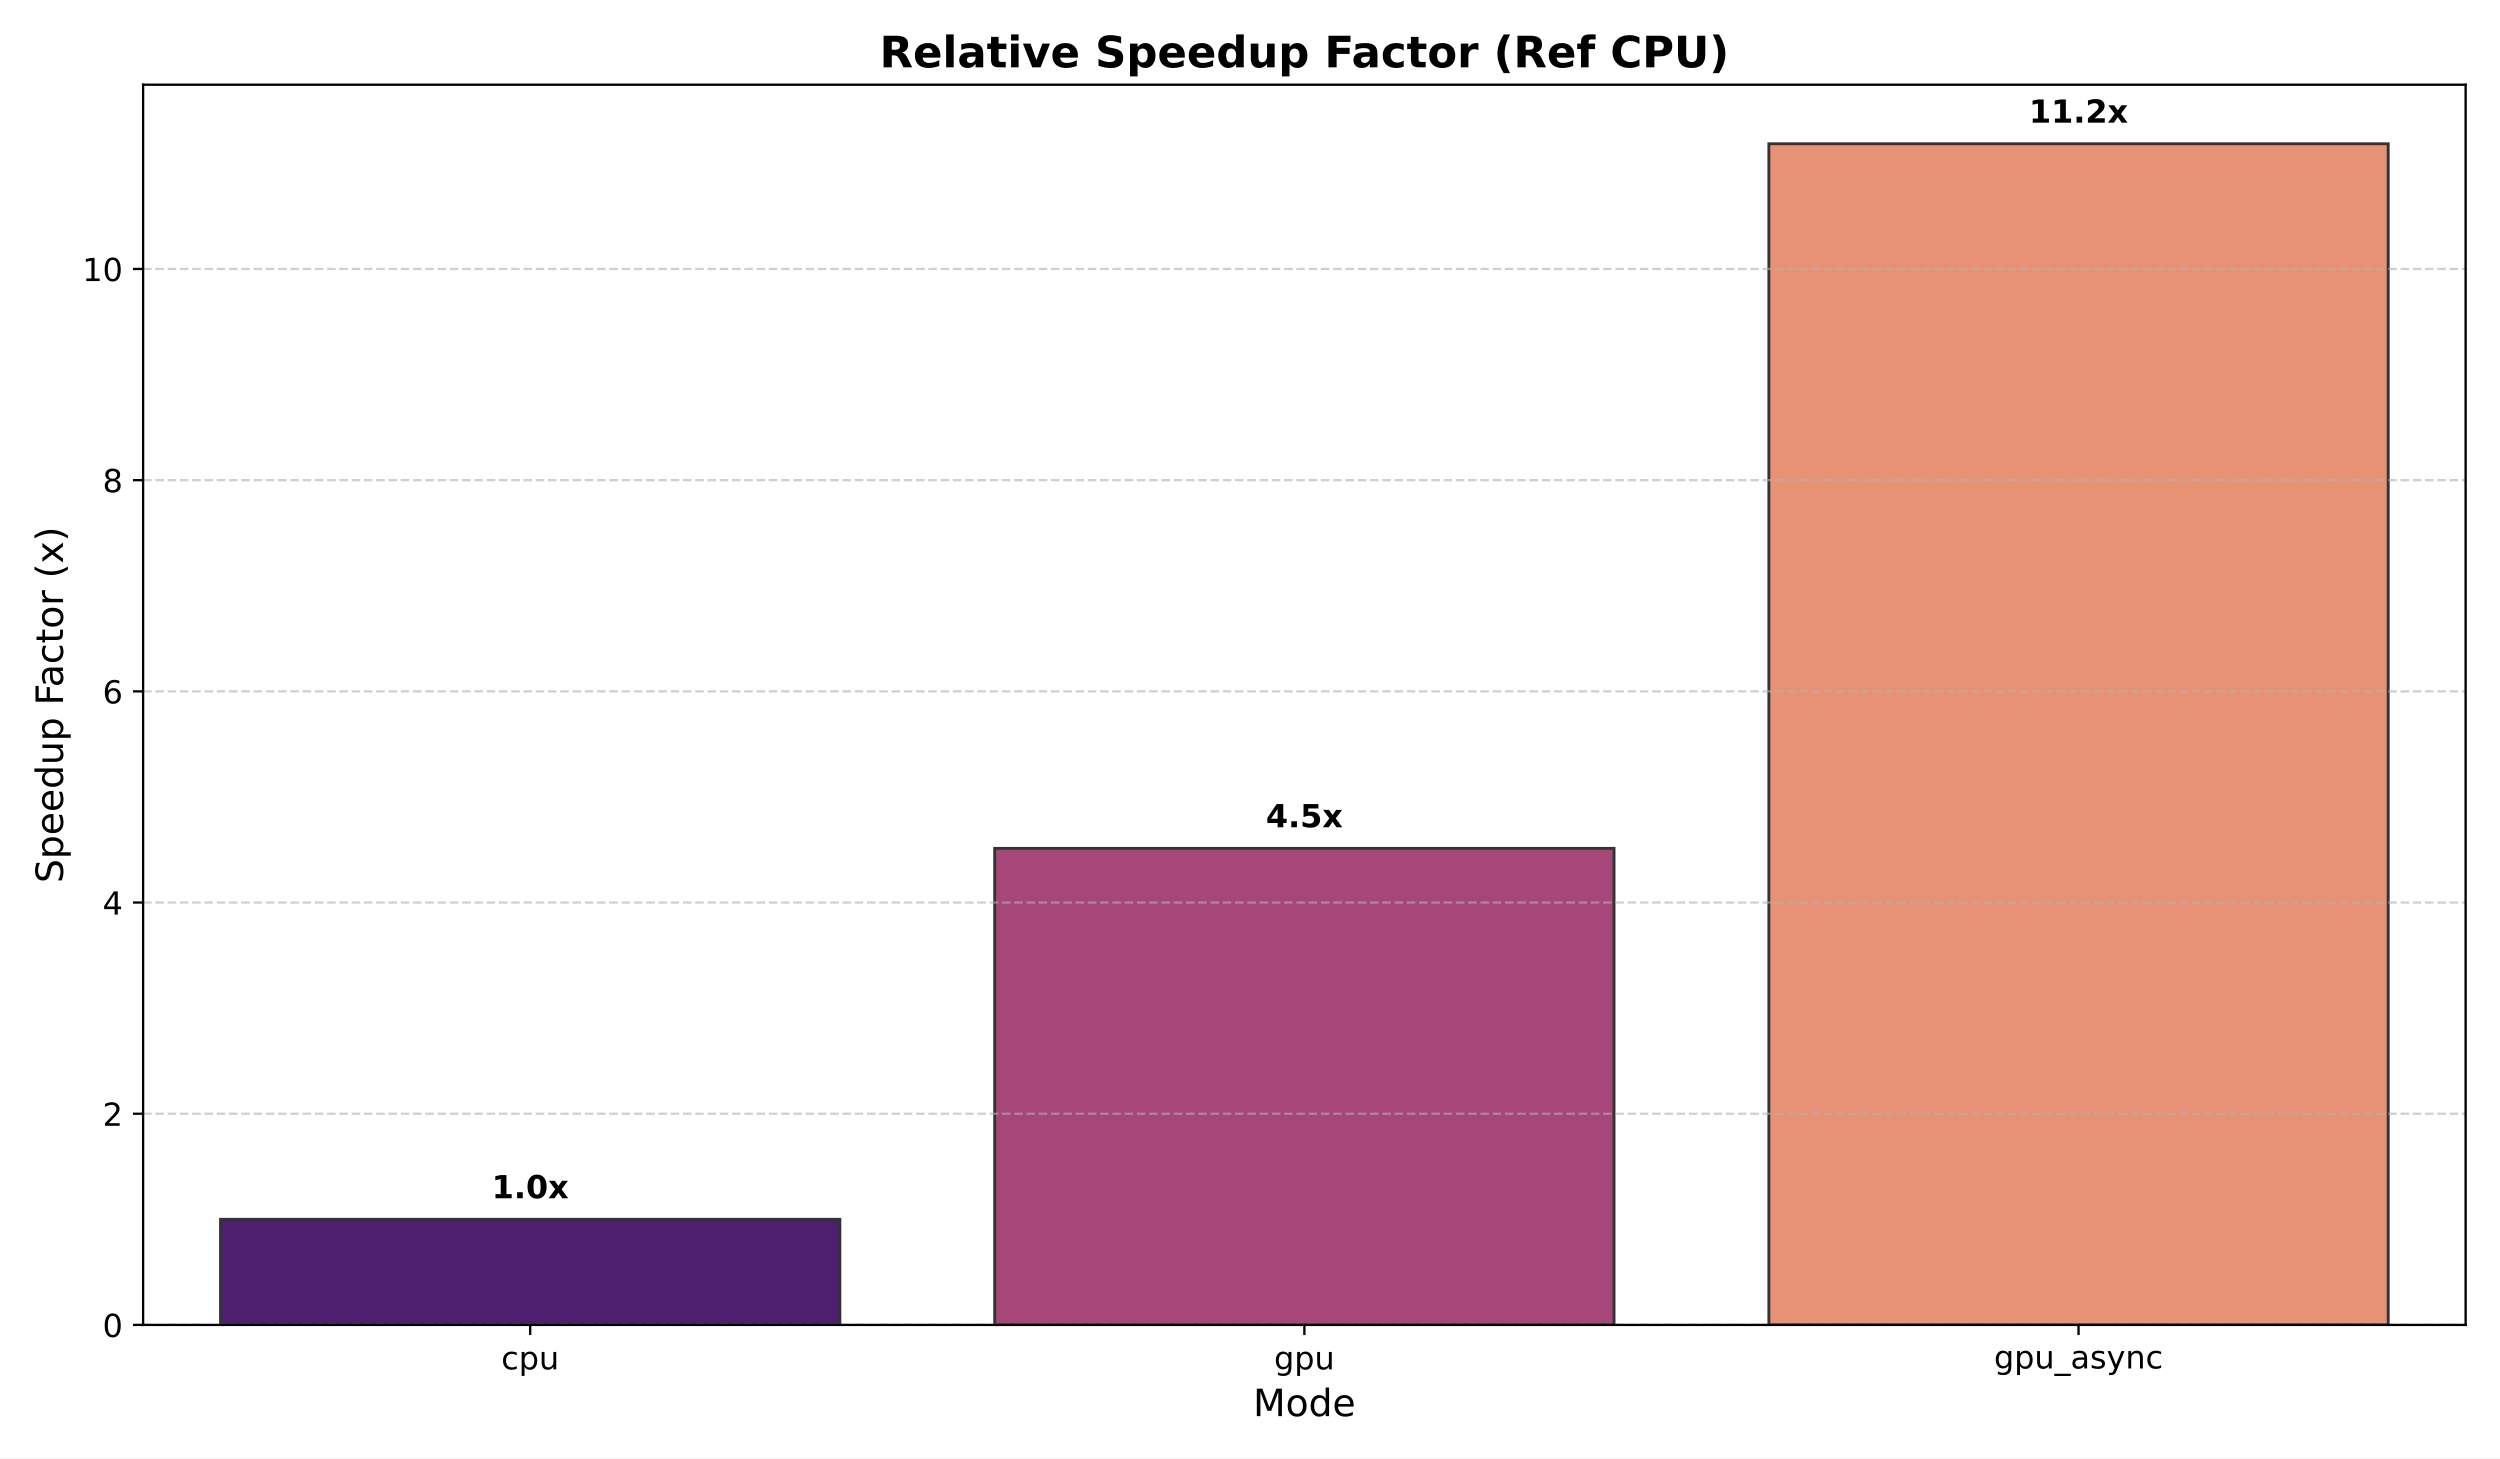
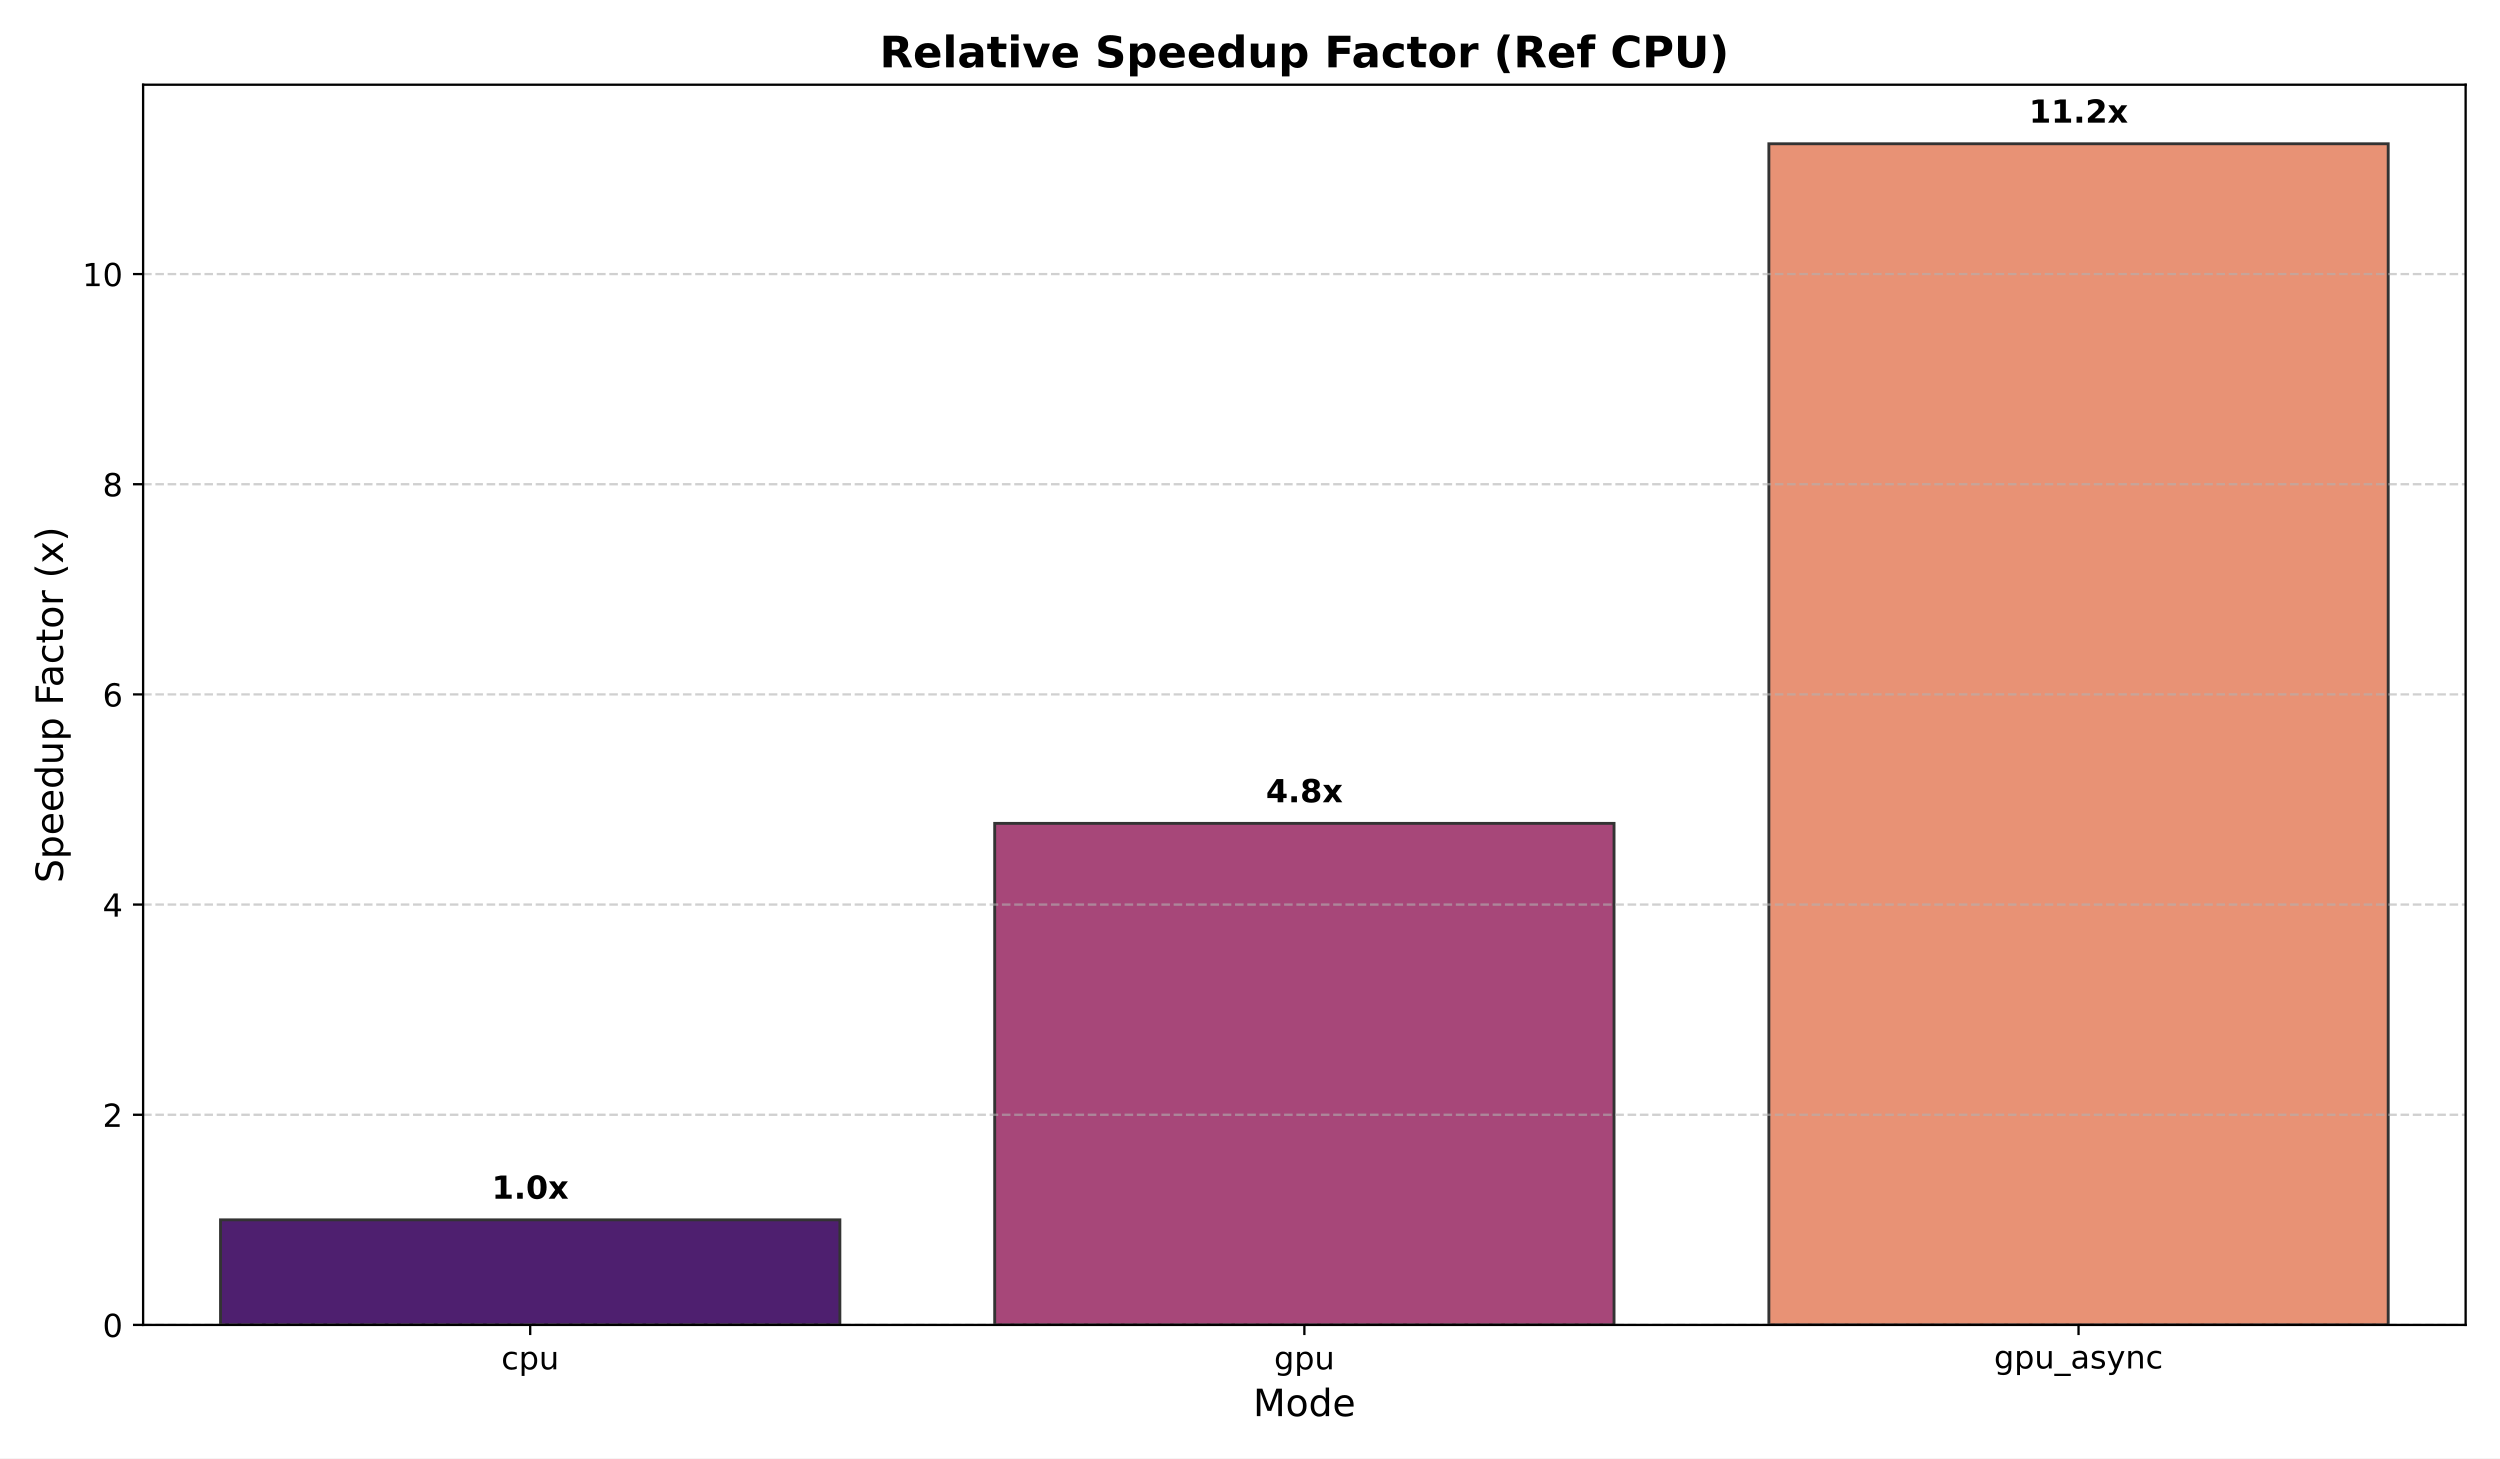
<svg xmlns="http://www.w3.org/2000/svg" xmlns:xlink="http://www.w3.org/1999/xlink" width="864pt" height="504pt" viewBox="0 0 864 504" version="1.1">
  <defs>
    <style type="text/css">*{stroke-linejoin: round; stroke-linecap: butt}</style>
  </defs>
  <g id="figure_1">
    <g id="patch_1">
      <path d="M 0 504  L 864 504  L 864 0  L 0 0  z " style="fill: #ffffff" />
    </g>
    <g id="axes_1">
      <g id="patch_2">
        <path d="M 49.459 457.892  L 852.12 457.892  L 852.12 29.278  L 49.459 29.278  z " style="fill: #ffffff" />
      </g>
      <g id="patch_3">
-         <path d="M 76.214 457.892  L 290.257 457.892  L 290.257 421.398  L 76.214 421.398  z " clip-path="url(#p00da187eca)" style="fill: #4e1f6f; stroke: #333333; stroke-linejoin: miter" />
+         <path d="M 76.214 457.892  L 290.257 457.892  L 290.257 421.575  L 76.214 421.575  z " clip-path="url(#p76465fd017)" style="fill: #4e1f6f; stroke: #333333; stroke-linejoin: miter" />
      </g>
      <g id="patch_4">
-         <path d="M 343.768 457.892  L 557.811 457.892  L 557.811 293.195  L 343.768 293.195  z " clip-path="url(#p00da187eca)" style="fill: #a74779; stroke: #333333; stroke-linejoin: miter" />
+         <path d="M 343.768 457.892  L 557.811 457.892  L 557.811 284.558  L 343.768 284.558  z " clip-path="url(#p76465fd017)" style="fill: #a74779; stroke: #333333; stroke-linejoin: miter" />
      </g>
      <g id="patch_5">
-         <path d="M 611.322 457.892  L 825.365 457.892  L 825.365 49.688  L 611.322 49.688  z " clip-path="url(#p00da187eca)" style="fill: #e89275; stroke: #333333; stroke-linejoin: miter" />
+         <path d="M 611.322 457.892  L 825.365 457.892  L 825.365 49.688  L 611.322 49.688  z " clip-path="url(#p76465fd017)" style="fill: #e89275; stroke: #333333; stroke-linejoin: miter" />
      </g>
      <g id="matplotlib.axis_1">
        <g id="xtick_1">
          <g id="line2d_1">
            <defs>
-               <path id="ma05ad06852" d="M 0 0  L 0 3.5  " style="stroke: #000000; stroke-width: 0.8" />
+               <path id="maa1387b00d" d="M 0 0  L 0 3.5  " style="stroke: #000000; stroke-width: 0.8" />
            </defs>
            <g>
-               <use xlink:href="#ma05ad06852" x="183.236" y="457.892" style="stroke: #000000; stroke-width: 0.8" />
+               <use xlink:href="#maa1387b00d" x="183.236" y="457.892" style="stroke: #000000; stroke-width: 0.8" />
            </g>
          </g>
          <g id="text_1">
            <text style="font-size: 11px; font-family: 'DejaVu Sans', 'Bitstream Vera Sans', 'Computer Modern Sans Serif', 'Lucida Grande', 'Verdana', 'Geneva', 'Lucid', 'Arial', 'Helvetica', 'Avant Garde', sans-serif; text-anchor: middle" x="183.236" y="473.251" transform="rotate(-0 183.2359 473.2508)">cpu</text>
          </g>
        </g>
        <g id="xtick_2">
          <g id="line2d_2">
            <g>
-               <use xlink:href="#ma05ad06852" x="450.79" y="457.892" style="stroke: #000000; stroke-width: 0.8" />
+               <use xlink:href="#maa1387b00d" x="450.79" y="457.892" style="stroke: #000000; stroke-width: 0.8" />
            </g>
          </g>
          <g id="text_2">
            <text style="font-size: 11px; font-family: 'DejaVu Sans', 'Bitstream Vera Sans', 'Computer Modern Sans Serif', 'Lucida Grande', 'Verdana', 'Geneva', 'Lucid', 'Arial', 'Helvetica', 'Avant Garde', sans-serif; text-anchor: middle" x="450.79" y="473.251" transform="rotate(-0 450.7895 473.2508)">gpu</text>
          </g>
        </g>
        <g id="xtick_3">
          <g id="line2d_3">
            <g>
-               <use xlink:href="#ma05ad06852" x="718.343" y="457.892" style="stroke: #000000; stroke-width: 0.8" />
+               <use xlink:href="#maa1387b00d" x="718.343" y="457.892" style="stroke: #000000; stroke-width: 0.8" />
            </g>
          </g>
          <g id="text_3">
            <text style="font-size: 11px; font-family: 'DejaVu Sans', 'Bitstream Vera Sans', 'Computer Modern Sans Serif', 'Lucida Grande', 'Verdana', 'Geneva', 'Lucid', 'Arial', 'Helvetica', 'Avant Garde', sans-serif; text-anchor: middle" x="718.343" y="472.945" transform="rotate(-0 718.3432 472.9448)">gpu_async</text>
          </g>
        </g>
        <g id="text_4">
          <text style="font-size: 13px; font-family: 'DejaVu Sans', 'Bitstream Vera Sans', 'Computer Modern Sans Serif', 'Lucida Grande', 'Verdana', 'Geneva', 'Lucid', 'Arial', 'Helvetica', 'Avant Garde', sans-serif; text-anchor: middle" x="450.79" y="489.416" transform="rotate(-0 450.7895 489.4164)">Mode</text>
        </g>
      </g>
      <g id="matplotlib.axis_2">
        <g id="ytick_1">
          <g id="line2d_4">
-             <path d="M 49.459 457.892  L 852.12 457.892  " clip-path="url(#p00da187eca)" style="fill: none; stroke-dasharray: 2.96,1.28; stroke-dashoffset: 0; stroke: #b0b0b0; stroke-opacity: 0.6; stroke-width: 0.8" />
+             <path d="M 49.459 457.892  L 852.12 457.892  " clip-path="url(#p76465fd017)" style="fill: none; stroke-dasharray: 2.96,1.28; stroke-dashoffset: 0; stroke: #b0b0b0; stroke-opacity: 0.6; stroke-width: 0.8" />
          </g>
          <g id="line2d_5">
            <defs>
-               <path id="m105b206317" d="M 0 0  L -3.5 0  " style="stroke: #000000; stroke-width: 0.8" />
+               <path id="m927c526bcd" d="M 0 0  L -3.5 0  " style="stroke: #000000; stroke-width: 0.8" />
            </defs>
            <g>
-               <use xlink:href="#m105b206317" x="49.459" y="457.892" style="stroke: #000000; stroke-width: 0.8" />
+               <use xlink:href="#m927c526bcd" x="49.459" y="457.892" style="stroke: #000000; stroke-width: 0.8" />
            </g>
          </g>
          <g id="text_5">
            <text style="font-size: 11px; font-family: 'DejaVu Sans', 'Bitstream Vera Sans', 'Computer Modern Sans Serif', 'Lucida Grande', 'Verdana', 'Geneva', 'Lucid', 'Arial', 'Helvetica', 'Avant Garde', sans-serif; text-anchor: end" x="42.459" y="462.072" transform="rotate(-0 42.45906 462.0716)">0</text>
          </g>
        </g>
        <g id="ytick_2">
          <g id="line2d_6">
-             <path d="M 49.459 384.904  L 852.12 384.904  " clip-path="url(#p00da187eca)" style="fill: none; stroke-dasharray: 2.96,1.28; stroke-dashoffset: 0; stroke: #b0b0b0; stroke-opacity: 0.6; stroke-width: 0.8" />
+             <path d="M 49.459 385.257  L 852.12 385.257  " clip-path="url(#p76465fd017)" style="fill: none; stroke-dasharray: 2.96,1.28; stroke-dashoffset: 0; stroke: #b0b0b0; stroke-opacity: 0.6; stroke-width: 0.8" />
          </g>
          <g id="line2d_7">
            <g>
-               <use xlink:href="#m105b206317" x="49.459" y="384.904" style="stroke: #000000; stroke-width: 0.8" />
+               <use xlink:href="#m927c526bcd" x="49.459" y="385.257" style="stroke: #000000; stroke-width: 0.8" />
            </g>
          </g>
          <g id="text_6">
-             <text style="font-size: 11px; font-family: 'DejaVu Sans', 'Bitstream Vera Sans', 'Computer Modern Sans Serif', 'Lucida Grande', 'Verdana', 'Geneva', 'Lucid', 'Arial', 'Helvetica', 'Avant Garde', sans-serif; text-anchor: end" x="42.459" y="389.083" transform="rotate(-0 42.45906 389.0835)">2</text>
+             <text style="font-size: 11px; font-family: 'DejaVu Sans', 'Bitstream Vera Sans', 'Computer Modern Sans Serif', 'Lucida Grande', 'Verdana', 'Geneva', 'Lucid', 'Arial', 'Helvetica', 'Avant Garde', sans-serif; text-anchor: end" x="42.459" y="389.436" transform="rotate(-0 42.45906 389.436)">2</text>
          </g>
        </g>
        <g id="ytick_3">
          <g id="line2d_8">
-             <path d="M 49.459 311.916  L 852.12 311.916  " clip-path="url(#p00da187eca)" style="fill: none; stroke-dasharray: 2.96,1.28; stroke-dashoffset: 0; stroke: #b0b0b0; stroke-opacity: 0.6; stroke-width: 0.8" />
+             <path d="M 49.459 312.621  L 852.12 312.621  " clip-path="url(#p76465fd017)" style="fill: none; stroke-dasharray: 2.96,1.28; stroke-dashoffset: 0; stroke: #b0b0b0; stroke-opacity: 0.6; stroke-width: 0.8" />
          </g>
          <g id="line2d_9">
            <g>
-               <use xlink:href="#m105b206317" x="49.459" y="311.916" style="stroke: #000000; stroke-width: 0.8" />
+               <use xlink:href="#m927c526bcd" x="49.459" y="312.621" style="stroke: #000000; stroke-width: 0.8" />
            </g>
          </g>
          <g id="text_7">
-             <text style="font-size: 11px; font-family: 'DejaVu Sans', 'Bitstream Vera Sans', 'Computer Modern Sans Serif', 'Lucida Grande', 'Verdana', 'Geneva', 'Lucid', 'Arial', 'Helvetica', 'Avant Garde', sans-serif; text-anchor: end" x="42.459" y="316.095" transform="rotate(-0 42.45906 316.0953)">4</text>
+             <text style="font-size: 11px; font-family: 'DejaVu Sans', 'Bitstream Vera Sans', 'Computer Modern Sans Serif', 'Lucida Grande', 'Verdana', 'Geneva', 'Lucid', 'Arial', 'Helvetica', 'Avant Garde', sans-serif; text-anchor: end" x="42.459" y="316.8" transform="rotate(-0 42.45906 316.8004)">4</text>
          </g>
        </g>
        <g id="ytick_4">
          <g id="line2d_10">
-             <path d="M 49.459 238.928  L 852.12 238.928  " clip-path="url(#p00da187eca)" style="fill: none; stroke-dasharray: 2.96,1.28; stroke-dashoffset: 0; stroke: #b0b0b0; stroke-opacity: 0.6; stroke-width: 0.8" />
+             <path d="M 49.459 239.986  L 852.12 239.986  " clip-path="url(#p76465fd017)" style="fill: none; stroke-dasharray: 2.96,1.28; stroke-dashoffset: 0; stroke: #b0b0b0; stroke-opacity: 0.6; stroke-width: 0.8" />
          </g>
          <g id="line2d_11">
            <g>
-               <use xlink:href="#m105b206317" x="49.459" y="238.928" style="stroke: #000000; stroke-width: 0.8" />
+               <use xlink:href="#m927c526bcd" x="49.459" y="239.986" style="stroke: #000000; stroke-width: 0.8" />
            </g>
          </g>
          <g id="text_8">
-             <text style="font-size: 11px; font-family: 'DejaVu Sans', 'Bitstream Vera Sans', 'Computer Modern Sans Serif', 'Lucida Grande', 'Verdana', 'Geneva', 'Lucid', 'Arial', 'Helvetica', 'Avant Garde', sans-serif; text-anchor: end" x="42.459" y="243.107" transform="rotate(-0 42.45906 243.1071)">6</text>
+             <text style="font-size: 11px; font-family: 'DejaVu Sans', 'Bitstream Vera Sans', 'Computer Modern Sans Serif', 'Lucida Grande', 'Verdana', 'Geneva', 'Lucid', 'Arial', 'Helvetica', 'Avant Garde', sans-serif; text-anchor: end" x="42.459" y="244.165" transform="rotate(-0 42.45906 244.1647)">6</text>
          </g>
        </g>
        <g id="ytick_5">
          <g id="line2d_12">
-             <path d="M 49.459 165.94  L 852.12 165.94  " clip-path="url(#p00da187eca)" style="fill: none; stroke-dasharray: 2.96,1.28; stroke-dashoffset: 0; stroke: #b0b0b0; stroke-opacity: 0.6; stroke-width: 0.8" />
+             <path d="M 49.459 167.35  L 852.12 167.35  " clip-path="url(#p76465fd017)" style="fill: none; stroke-dasharray: 2.96,1.28; stroke-dashoffset: 0; stroke: #b0b0b0; stroke-opacity: 0.6; stroke-width: 0.8" />
          </g>
          <g id="line2d_13">
            <g>
-               <use xlink:href="#m105b206317" x="49.459" y="165.94" style="stroke: #000000; stroke-width: 0.8" />
+               <use xlink:href="#m927c526bcd" x="49.459" y="167.35" style="stroke: #000000; stroke-width: 0.8" />
            </g>
          </g>
          <g id="text_9">
-             <text style="font-size: 11px; font-family: 'DejaVu Sans', 'Bitstream Vera Sans', 'Computer Modern Sans Serif', 'Lucida Grande', 'Verdana', 'Geneva', 'Lucid', 'Arial', 'Helvetica', 'Avant Garde', sans-serif; text-anchor: end" x="42.459" y="170.119" transform="rotate(-0 42.45906 170.1189)">8</text>
+             <text style="font-size: 11px; font-family: 'DejaVu Sans', 'Bitstream Vera Sans', 'Computer Modern Sans Serif', 'Lucida Grande', 'Verdana', 'Geneva', 'Lucid', 'Arial', 'Helvetica', 'Avant Garde', sans-serif; text-anchor: end" x="42.459" y="171.529" transform="rotate(-0 42.45906 171.5291)">8</text>
          </g>
        </g>
        <g id="ytick_6">
          <g id="line2d_14">
-             <path d="M 49.459 92.952  L 852.12 92.952  " clip-path="url(#p00da187eca)" style="fill: none; stroke-dasharray: 2.96,1.28; stroke-dashoffset: 0; stroke: #b0b0b0; stroke-opacity: 0.6; stroke-width: 0.8" />
+             <path d="M 49.459 94.714  L 852.12 94.714  " clip-path="url(#p76465fd017)" style="fill: none; stroke-dasharray: 2.96,1.28; stroke-dashoffset: 0; stroke: #b0b0b0; stroke-opacity: 0.6; stroke-width: 0.8" />
          </g>
          <g id="line2d_15">
            <g>
-               <use xlink:href="#m105b206317" x="49.459" y="92.952" style="stroke: #000000; stroke-width: 0.8" />
+               <use xlink:href="#m927c526bcd" x="49.459" y="94.714" style="stroke: #000000; stroke-width: 0.8" />
            </g>
          </g>
          <g id="text_10">
-             <text style="font-size: 11px; font-family: 'DejaVu Sans', 'Bitstream Vera Sans', 'Computer Modern Sans Serif', 'Lucida Grande', 'Verdana', 'Geneva', 'Lucid', 'Arial', 'Helvetica', 'Avant Garde', sans-serif; text-anchor: end" x="42.459" y="97.131" transform="rotate(-0 42.45906 97.13077)">10</text>
+             <text style="font-size: 11px; font-family: 'DejaVu Sans', 'Bitstream Vera Sans', 'Computer Modern Sans Serif', 'Lucida Grande', 'Verdana', 'Geneva', 'Lucid', 'Arial', 'Helvetica', 'Avant Garde', sans-serif; text-anchor: end" x="42.459" y="98.893" transform="rotate(-0 42.45906 98.89344)">10</text>
          </g>
        </g>
        <g id="text_11">
          <text style="font-size: 13px; font-family: 'DejaVu Sans', 'Bitstream Vera Sans', 'Computer Modern Sans Serif', 'Lucida Grande', 'Verdana', 'Geneva', 'Lucid', 'Arial', 'Helvetica', 'Avant Garde', sans-serif; text-anchor: middle" x="21.758" y="243.585" transform="rotate(-90 21.75797 243.5851)">Speedup Factor (x)</text>
        </g>
      </g>
      <g id="line2d_16">
-         <path clip-path="url(#p00da187eca)" style="fill: none; stroke: #424242; stroke-width: 2.25; stroke-linecap: square" />
+         <path clip-path="url(#p76465fd017)" style="fill: none; stroke: #424242; stroke-width: 2.25; stroke-linecap: square" />
      </g>
      <g id="line2d_17">
-         <path clip-path="url(#p00da187eca)" style="fill: none; stroke: #424242; stroke-width: 2.25; stroke-linecap: square" />
+         <path clip-path="url(#p76465fd017)" style="fill: none; stroke: #424242; stroke-width: 2.25; stroke-linecap: square" />
      </g>
      <g id="line2d_18">
-         <path clip-path="url(#p00da187eca)" style="fill: none; stroke: #424242; stroke-width: 2.25; stroke-linecap: square" />
+         <path clip-path="url(#p76465fd017)" style="fill: none; stroke: #424242; stroke-width: 2.25; stroke-linecap: square" />
      </g>
      <g id="patch_6">
        <path d="M 49.459 457.892  L 49.459 29.278  " style="fill: none; stroke: #000000; stroke-width: 0.8; stroke-linejoin: miter; stroke-linecap: square" />
      </g>
      <g id="patch_7">
        <path d="M 852.12 457.892  L 852.12 29.278  " style="fill: none; stroke: #000000; stroke-width: 0.8; stroke-linejoin: miter; stroke-linecap: square" />
      </g>
      <g id="patch_8">
        <path d="M 49.459 457.892  L 852.12 457.892  " style="fill: none; stroke: #000000; stroke-width: 0.8; stroke-linejoin: miter; stroke-linecap: square" />
      </g>
      <g id="patch_9">
        <path d="M 49.459 29.278  L 852.12 29.278  " style="fill: none; stroke: #000000; stroke-width: 0.8; stroke-linejoin: miter; stroke-linecap: square" />
      </g>
      <g id="text_12">
-         <text style="font-weight: 700; font-size: 11px; font-family: 'DejaVu Sans', 'Bitstream Vera Sans', 'Computer Modern Sans Serif', 'Lucida Grande', 'Verdana', 'Geneva', 'Lucid', 'Arial', 'Helvetica', 'Avant Garde', sans-serif; text-anchor: middle" x="183.236" y="414.111" transform="rotate(-0 183.2359 414.1108)">1.0x</text>
+         <text style="font-weight: 700; font-size: 11px; font-family: 'DejaVu Sans', 'Bitstream Vera Sans', 'Computer Modern Sans Serif', 'Lucida Grande', 'Verdana', 'Geneva', 'Lucid', 'Arial', 'Helvetica', 'Avant Garde', sans-serif; text-anchor: middle" x="183.236" y="414.287" transform="rotate(-0 183.2359 414.287)">1.0x</text>
      </g>
      <g id="text_13">
-         <text style="font-weight: 700; font-size: 11px; font-family: 'DejaVu Sans', 'Bitstream Vera Sans', 'Computer Modern Sans Serif', 'Lucida Grande', 'Verdana', 'Geneva', 'Lucid', 'Arial', 'Helvetica', 'Avant Garde', sans-serif; text-anchor: middle" x="450.79" y="285.907" transform="rotate(-0 450.7895 285.907)">4.5x</text>
+         <text style="font-weight: 700; font-size: 11px; font-family: 'DejaVu Sans', 'Bitstream Vera Sans', 'Computer Modern Sans Serif', 'Lucida Grande', 'Verdana', 'Geneva', 'Lucid', 'Arial', 'Helvetica', 'Avant Garde', sans-serif; text-anchor: middle" x="450.79" y="277.271" transform="rotate(-0 450.7895 277.2706)">4.8x</text>
      </g>
      <g id="text_14">
        <text style="font-weight: 700; font-size: 11px; font-family: 'DejaVu Sans', 'Bitstream Vera Sans', 'Computer Modern Sans Serif', 'Lucida Grande', 'Verdana', 'Geneva', 'Lucid', 'Arial', 'Helvetica', 'Avant Garde', sans-serif; text-anchor: middle" x="718.343" y="42.4" transform="rotate(-0 718.3432 42.40023)">11.2x</text>
      </g>
      <g id="text_15">
        <text style="font-weight: 700; font-size: 15px; font-family: 'DejaVu Sans', 'Bitstream Vera Sans', 'Computer Modern Sans Serif', 'Lucida Grande', 'Verdana', 'Geneva', 'Lucid', 'Arial', 'Helvetica', 'Avant Garde', sans-serif; text-anchor: middle" x="450.79" y="23.278" transform="rotate(-0 450.7895 23.27766)">Relative Speedup Factor (Ref CPU)</text>
      </g>
    </g>
  </g>
  <defs>
-     <clipPath id="p00da187eca">
+     <clipPath id="p76465fd017">
      <rect x="49.459" y="29.278" width="802.661" height="428.615" />
    </clipPath>
  </defs>
</svg>
